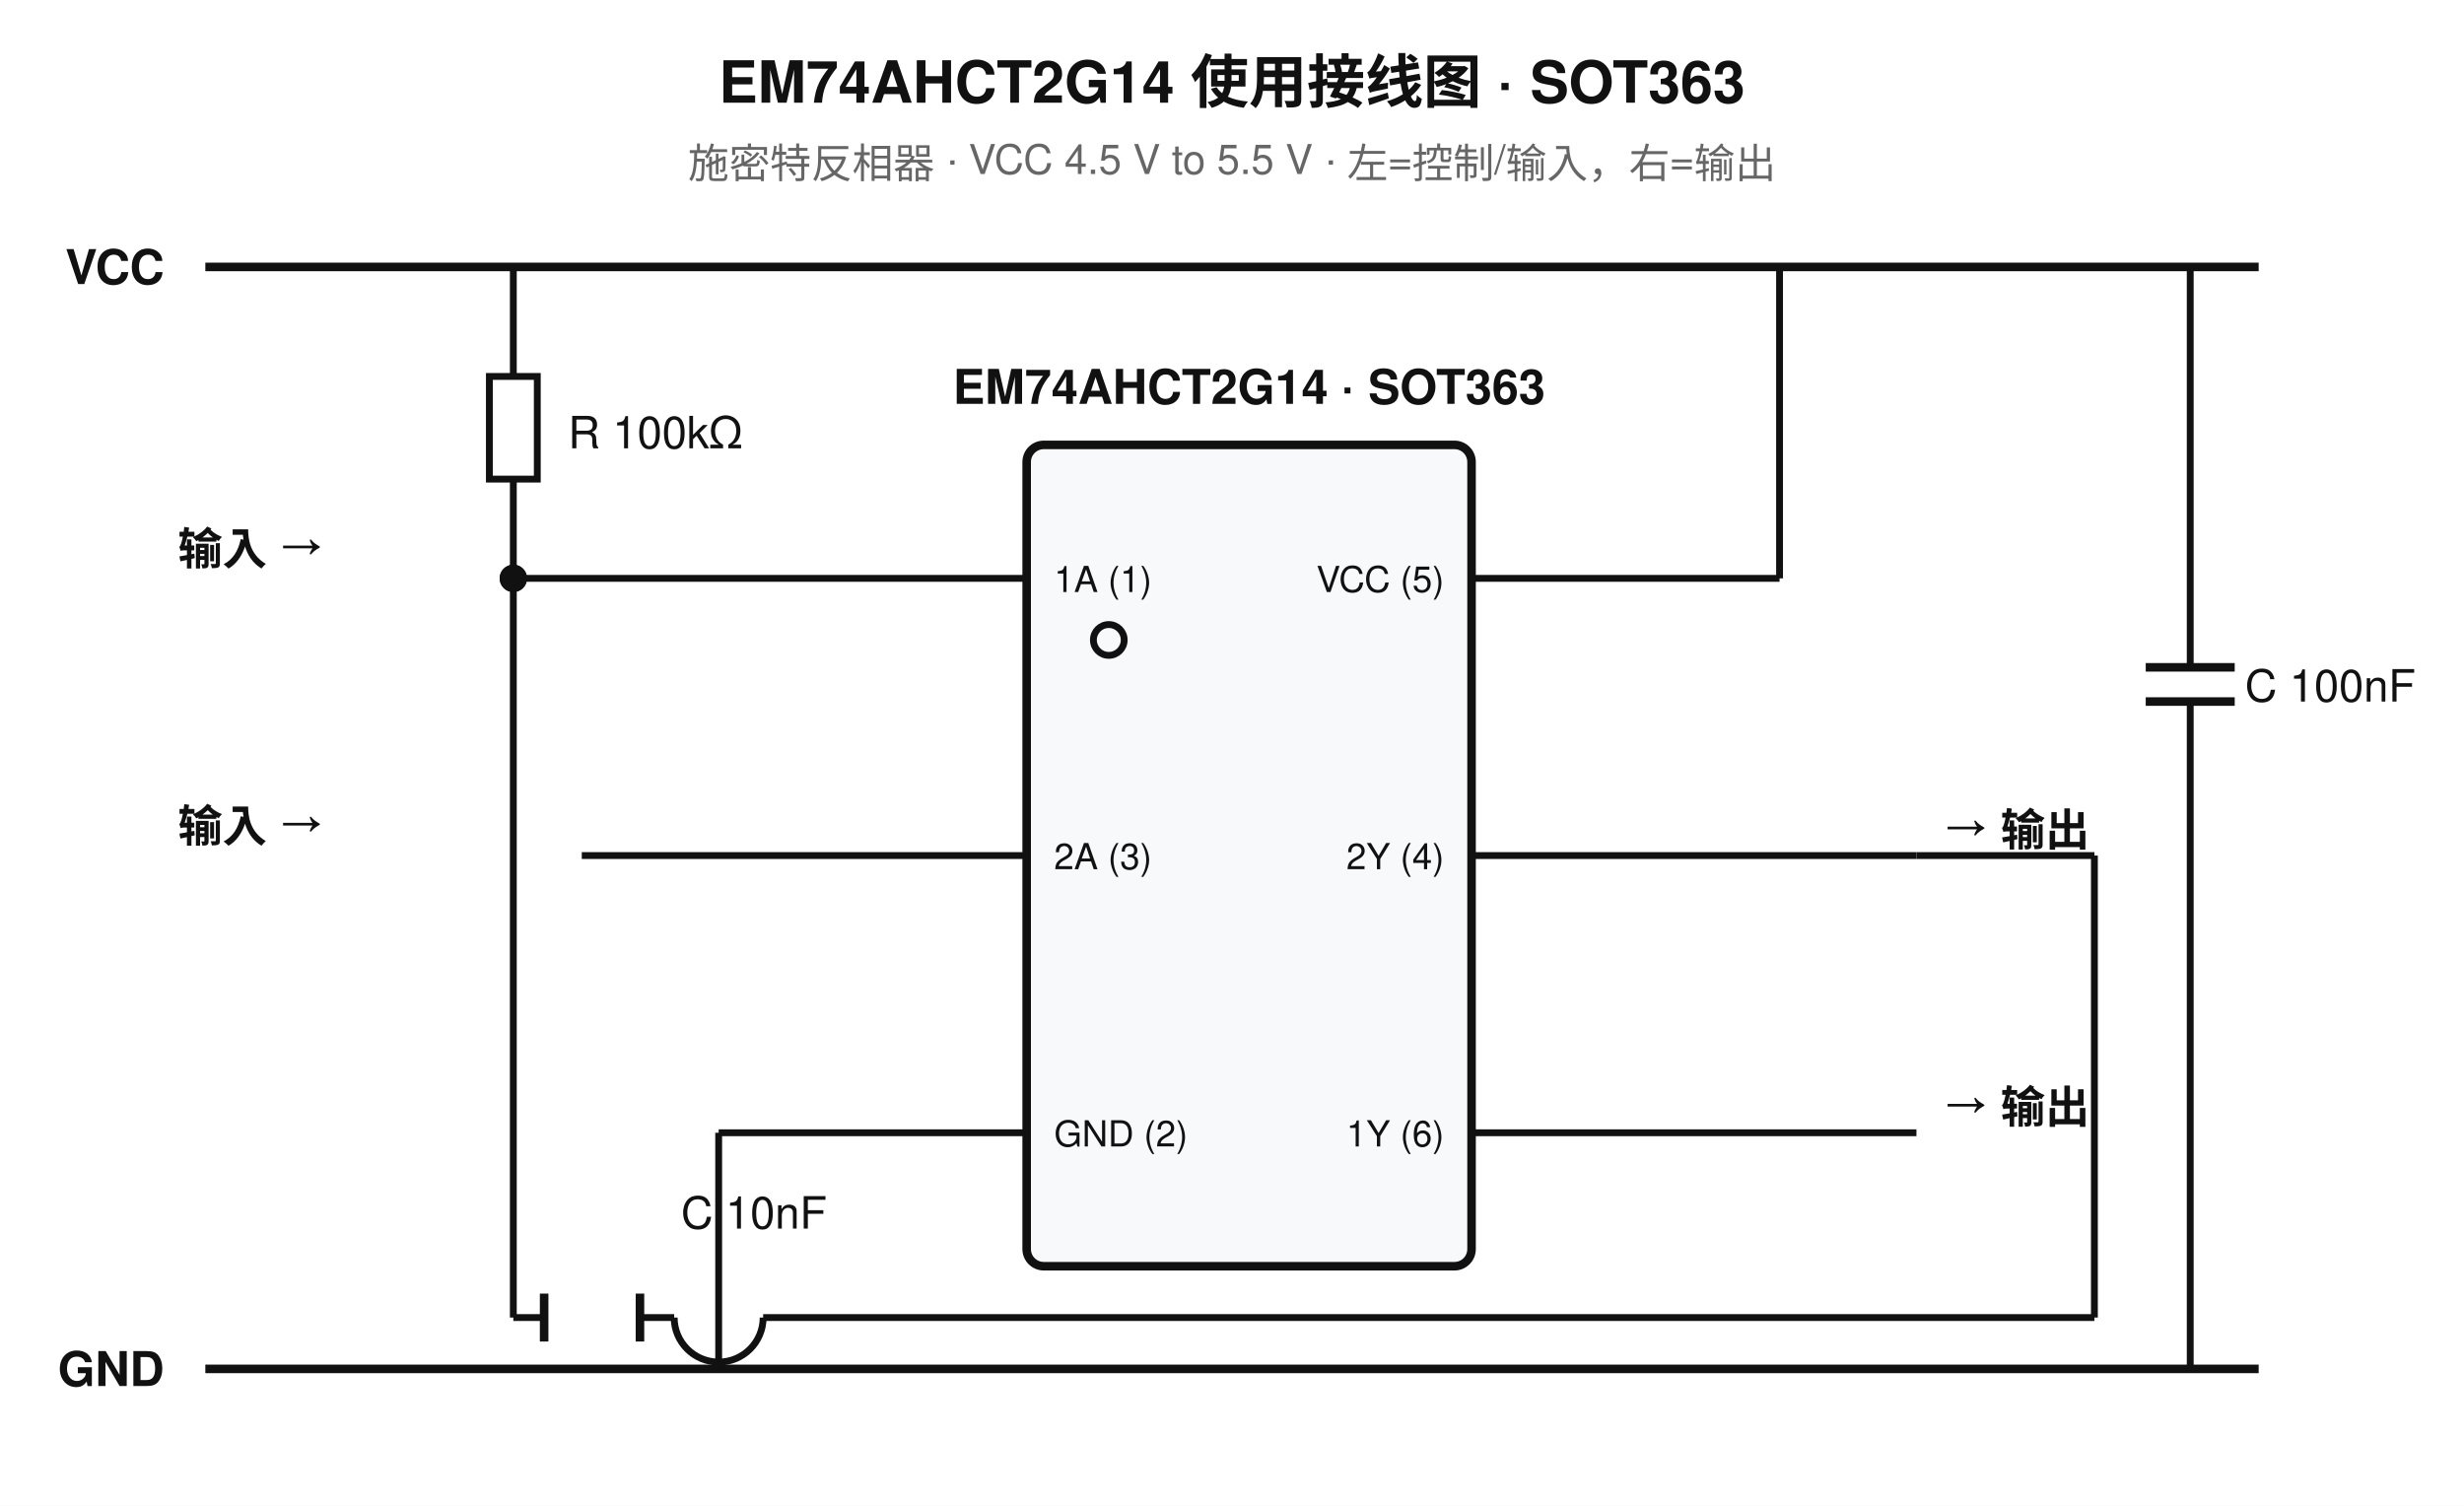
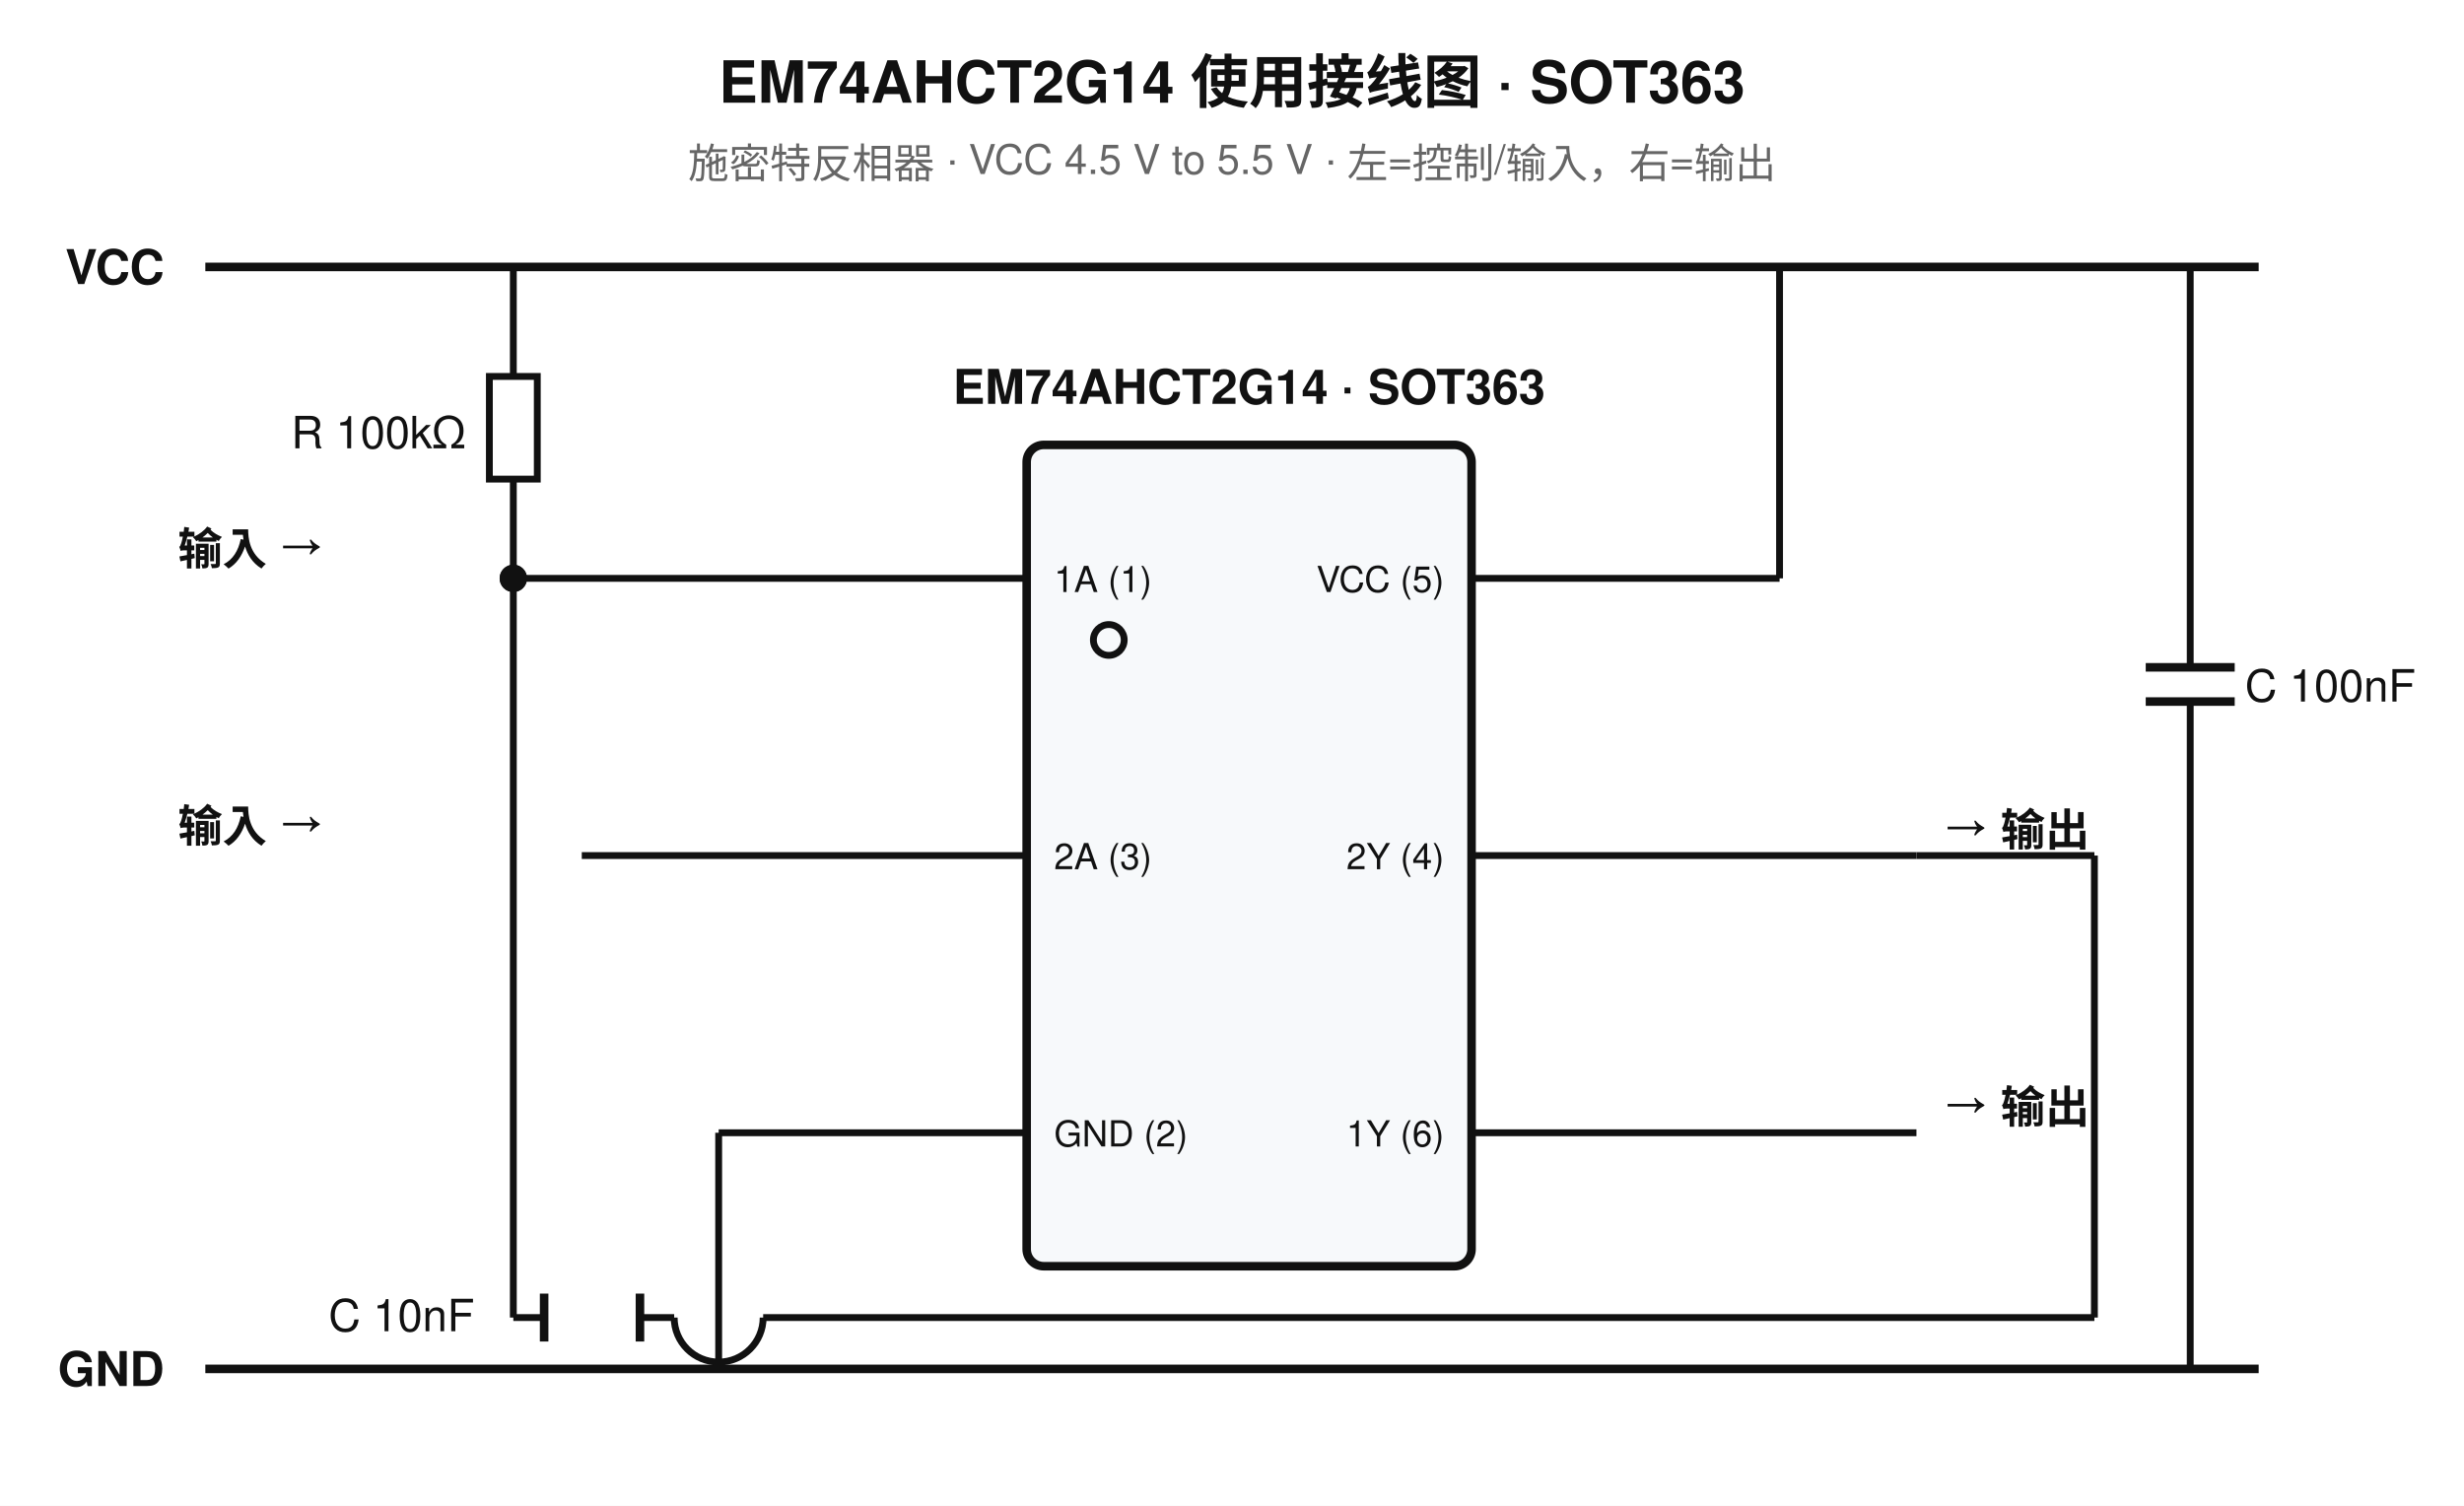
<svg xmlns="http://www.w3.org/2000/svg" viewBox="0 0 720 440" font-family="Helvetica,Arial,sans-serif">
  <rect width="720" height="440" fill="#fff" />
  <text x="360" y="30" text-anchor="middle" font-size="17" font-weight="bold" fill="#111">EM74AHCT2G14 使用接线图 · SOT363</text>
  <text x="360" y="52" text-anchor="middle" font-size="12" fill="#666">施密特反相器 · VCC 4.5 V to 5.5 V · 左=控制/输入，右=输出</text>
  <line x1="60" y1="78" x2="660" y2="78" stroke="#111" stroke-width="2.5" />
  <text x="48" y="83" text-anchor="end" font-size="14" font-weight="bold" fill="#111">VCC</text>
  <line x1="60" y1="400" x2="660" y2="400" stroke="#111" stroke-width="2.5" />
  <text x="48" y="405" text-anchor="end" font-size="14" font-weight="bold" fill="#111">GND</text>
  <text x="365" y="118" text-anchor="middle" font-size="14" font-weight="bold" fill="#111">EM74AHCT2G14 · SOT363</text>
  <rect x="300" y="130" width="130" height="240" rx="5" fill="#f7f9fb" stroke="#111" stroke-width="2.5" />
  <text x="308" y="173.0" font-size="10.5" fill="#111">1A (1)</text>
  <line x1="300" y1="169.0" x2="150" y2="169.0" stroke="#111" stroke-width="2" />
  <line x1="150" y1="78" x2="150" y2="110.0" stroke="#111" stroke-width="2" />
  <rect x="143" y="110.0" width="14" height="30" fill="#fff" stroke="#111" stroke-width="2" />
  <line x1="150" y1="140.0" x2="150" y2="169.0" stroke="#111" stroke-width="2" />
  <circle cx="150" cy="169.0" r="4" fill="#111" />
-   <text x="166" y="131.0" font-size="13" fill="#111">R 100kΩ</text>
+   <text x="136" y="131.0" text-anchor="end" font-size="13" fill="#111">R 100kΩ</text>
  <text x="52" y="165.0" font-size="13" font-weight="bold" fill="#111">输入 →</text>
  <text x="308" y="254.0" font-size="10.5" fill="#111">2A (3)</text>
  <line x1="300" y1="250.0" x2="170" y2="250.0" stroke="#111" stroke-width="2" />
  <text x="52" y="246.0" font-size="13" font-weight="bold" fill="#111">输入 →</text>
  <text x="308" y="335.0" font-size="10.5" fill="#111">GND (2)</text>
  <line x1="300" y1="331.0" x2="210" y2="331.0" stroke="#111" stroke-width="2" />
  <line x1="210" y1="331.0" x2="210" y2="400" stroke="#111" stroke-width="2" />
  <text x="422" y="173.0" text-anchor="end" font-size="10.5" fill="#111">VCC (5)</text>
  <line x1="430" y1="169.0" x2="520" y2="169.0" stroke="#111" stroke-width="2" />
  <line x1="520" y1="169.0" x2="520" y2="78" stroke="#111" stroke-width="2" />
  <text x="422" y="254.0" text-anchor="end" font-size="10.5" fill="#111">2Y (4)</text>
  <line x1="430" y1="250.0" x2="560" y2="250.0" stroke="#111" stroke-width="2" />
  <text x="568" y="246.0" font-size="13" font-weight="bold" fill="#111">→ 输出</text>
  <text x="422" y="335.0" text-anchor="end" font-size="10.5" fill="#111">1Y (6)</text>
  <line x1="430" y1="331.0" x2="560" y2="331.0" stroke="#111" stroke-width="2" />
  <text x="568" y="327.0" font-size="13" font-weight="bold" fill="#111">→ 输出</text>
  <circle cx="324" cy="187.0" r="4.5" fill="none" stroke="#111" stroke-width="2" />
  <line x1="560" y1="250.0" x2="612" y2="250.0" stroke="#111" stroke-width="2" />
  <line x1="612" y1="250.0" x2="612" y2="385" stroke="#111" stroke-width="2" />
  <line x1="159" y1="385" x2="150" y2="385" stroke="#111" stroke-width="2" />
  <line x1="159" y1="378" x2="159" y2="392" stroke="#111" stroke-width="2.5" />
  <line x1="187" y1="378" x2="187" y2="392" stroke="#111" stroke-width="2.5" />
  <line x1="187" y1="385" x2="197" y2="385" stroke="#111" stroke-width="2" />
  <path d="M197,385 A13,13 0 0,0 223,385" fill="none" stroke="#111" stroke-width="2" />
  <line x1="223" y1="385" x2="612" y2="385" stroke="#111" stroke-width="2" />
-   <text x="199" y="359" font-size="13" fill="#111">C 10nF</text>
+   <text x="96" y="389" font-size="13" fill="#111">C 10nF</text>
  <line x1="150" y1="385" x2="150" y2="169.0" stroke="#111" stroke-width="2" />
  <circle cx="150" cy="169.0" r="4" fill="#111" />
  <text x="656" y="205" font-size="13" fill="#111">C 100nF</text>
  <line x1="640" y1="78" x2="640" y2="195" stroke="#111" stroke-width="2" />
  <line x1="627" y1="195" x2="653" y2="195" stroke="#111" stroke-width="2.5" />
  <line x1="627" y1="205" x2="653" y2="205" stroke="#111" stroke-width="2.5" />
  <line x1="640" y1="205" x2="640" y2="400" stroke="#111" stroke-width="2" />
</svg>
